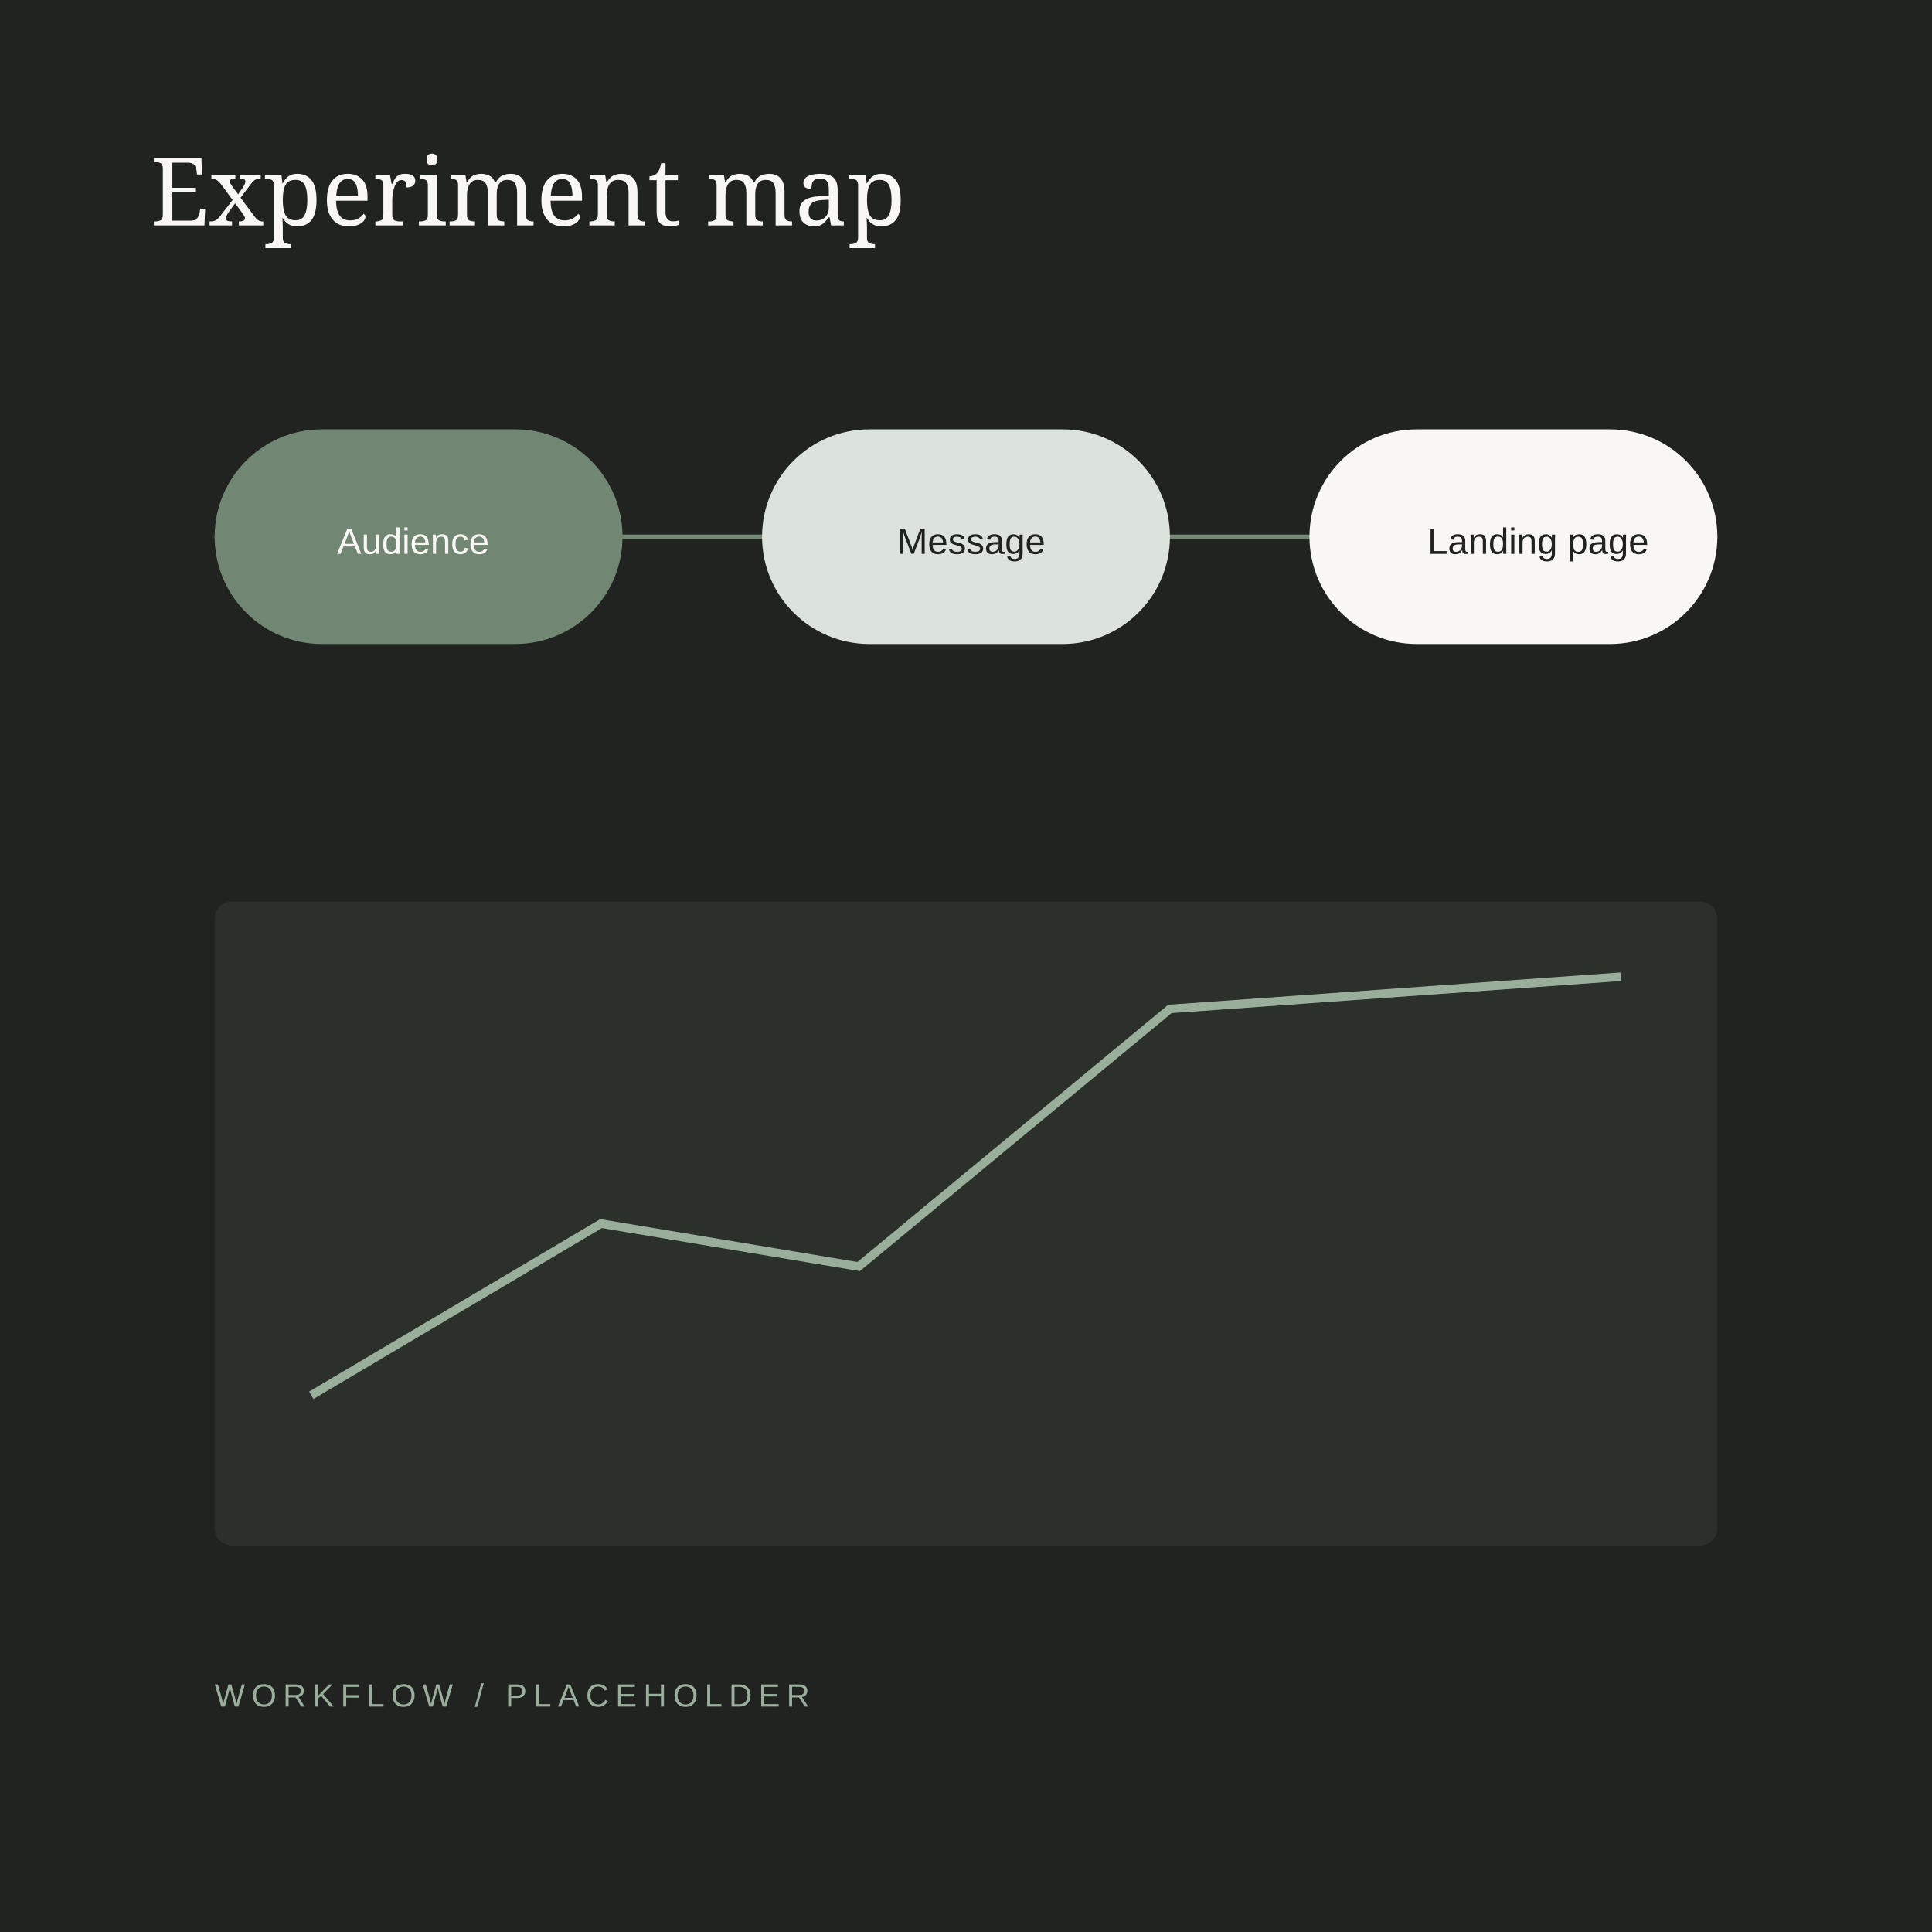
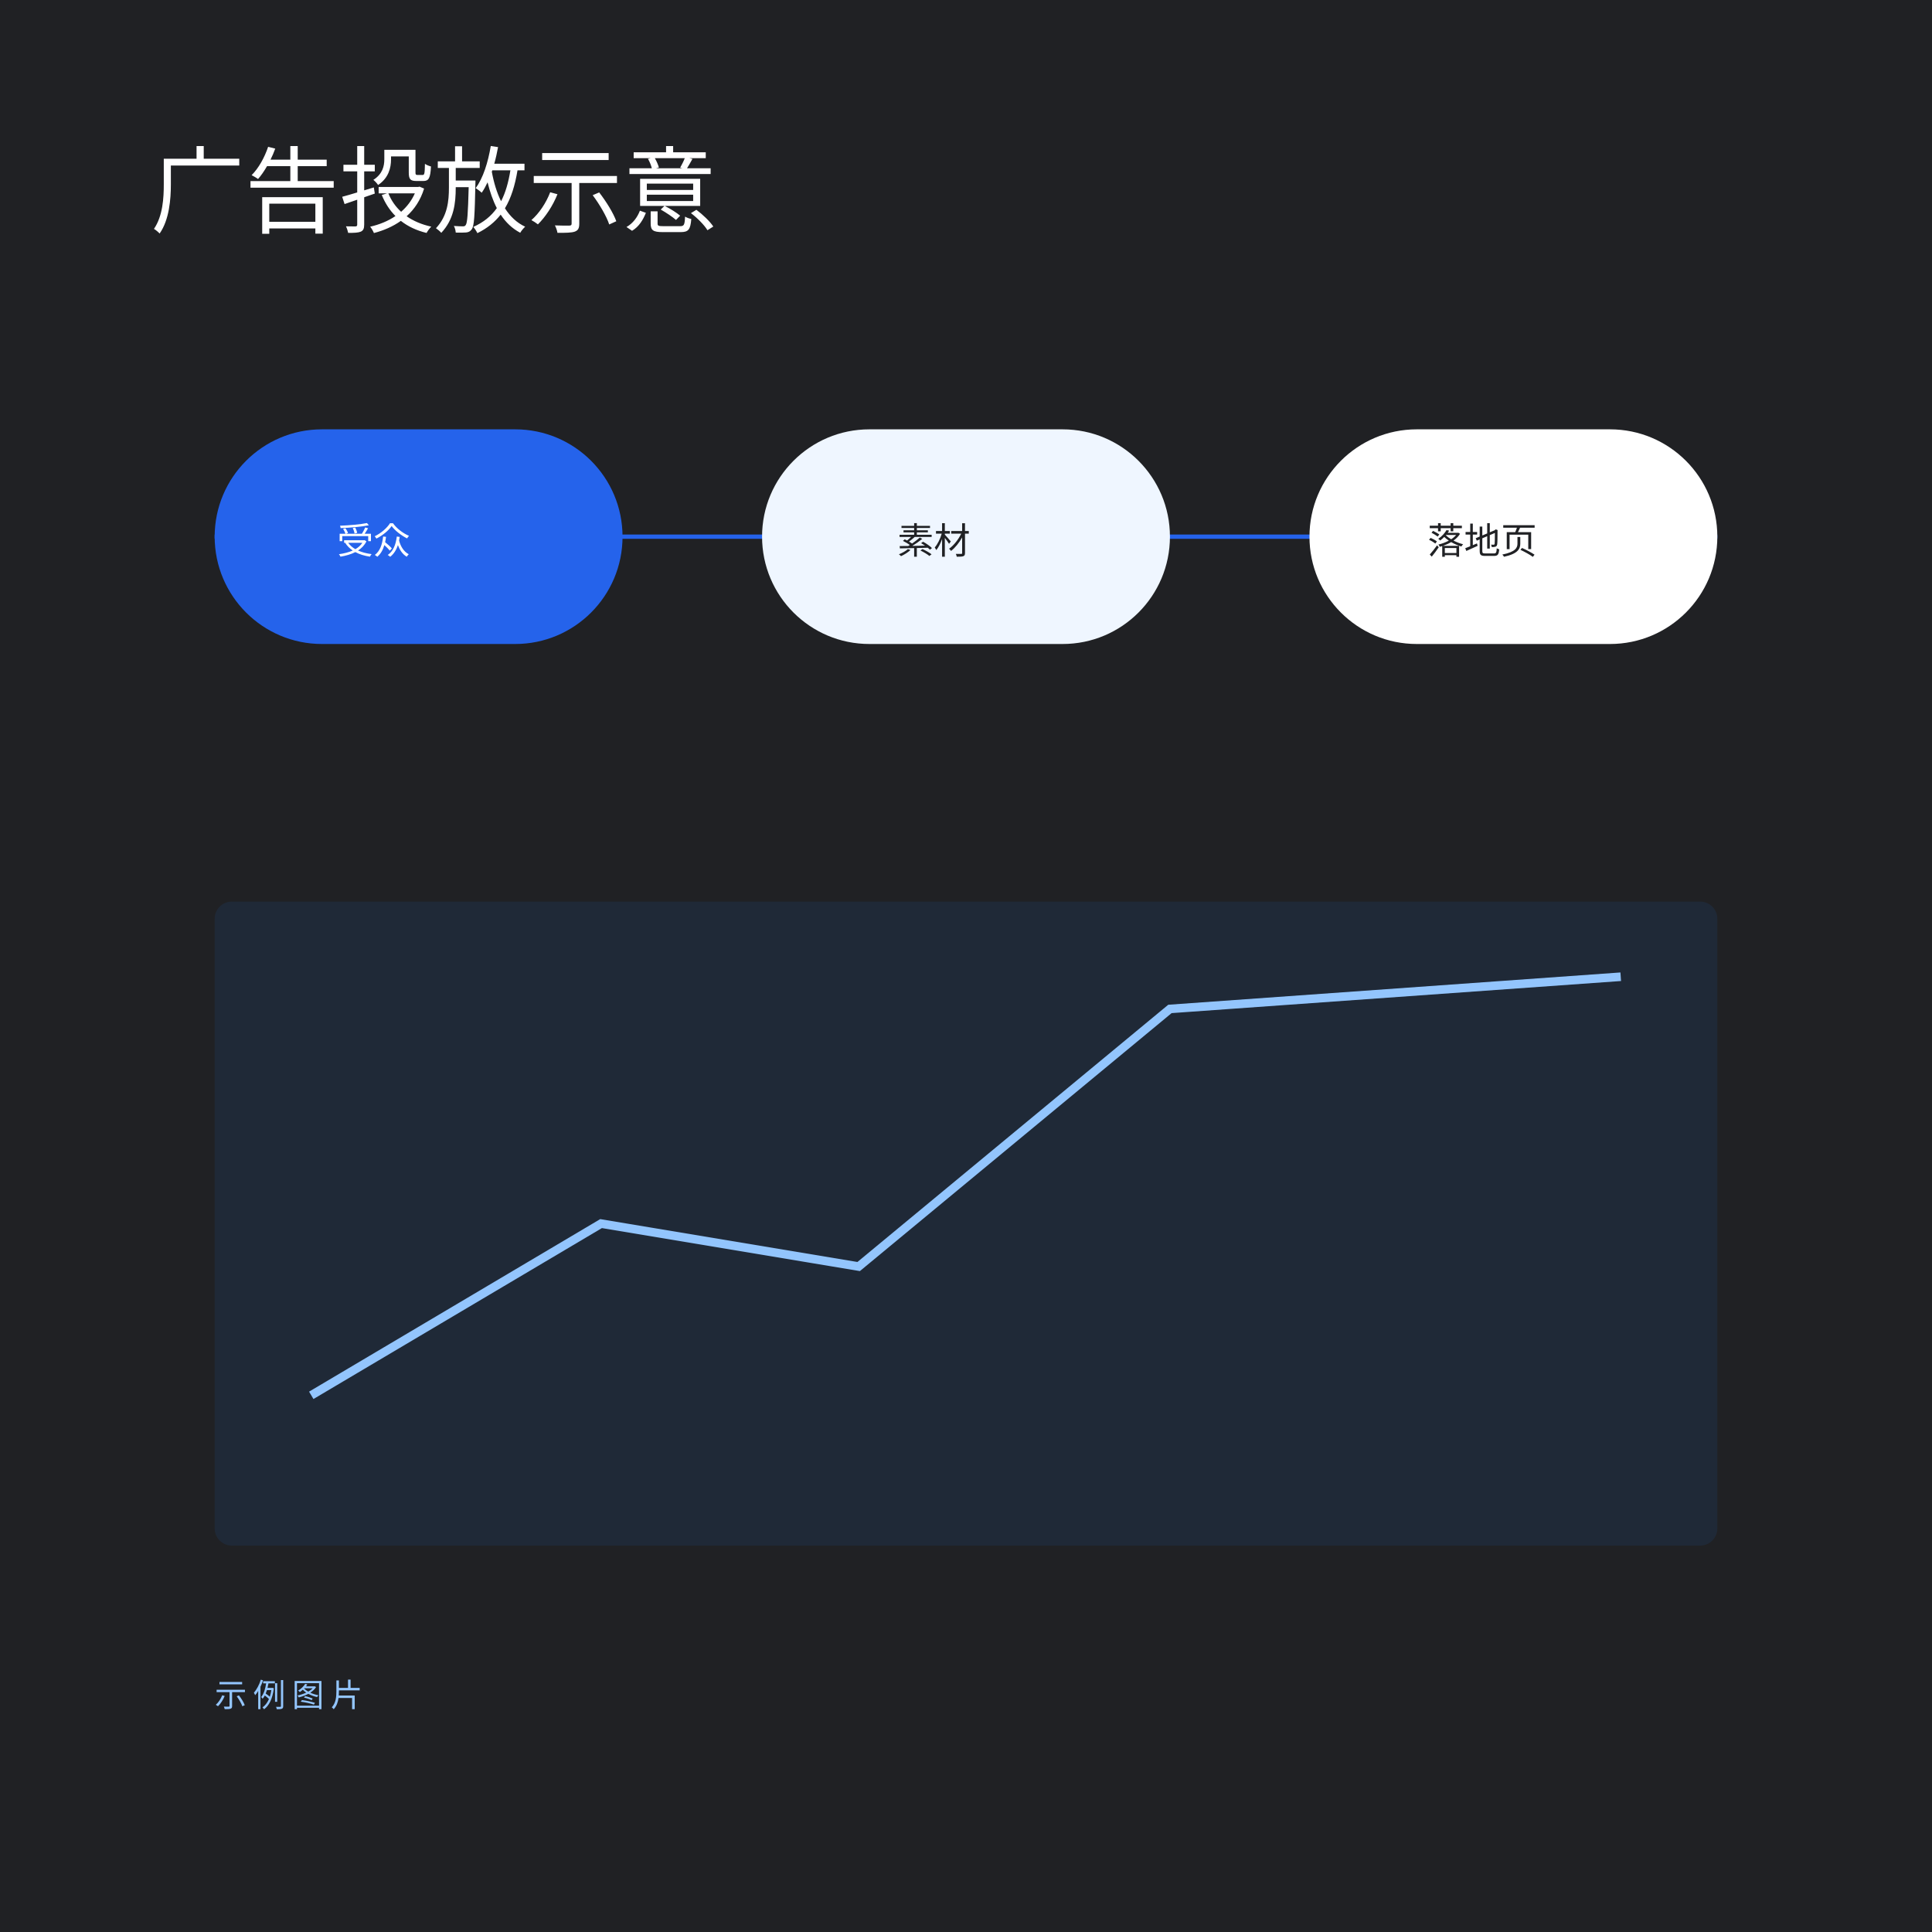
<svg xmlns="http://www.w3.org/2000/svg" width="900" height="900" viewBox="0 0 900 900">
-   <rect width="900" height="900" fill="#202320" />
-   <text x="70" y="105" fill="#F8F7F4" font-family="Georgia,serif" font-size="44">Experiment map</text>
-   <path d="M100 250h190M355 250h190M610 250h190M290 250h65M545 250h65" stroke="#718774" stroke-width="2" />
-   <rect x="100" y="200" width="190" height="100" rx="50" fill="#718774" />
-   <rect x="355" y="200" width="190" height="100" rx="50" fill="#DCE3DC" />
-   <rect x="610" y="200" width="190" height="100" rx="50" fill="#F8F7F4" />
-   <text x="157" y="258" fill="#F8F7F4" font-family="Arial" font-size="17">Audience</text>
-   <text x="418" y="258" fill="#202320" font-family="Arial" font-size="17">Message</text>
-   <text x="665" y="258" fill="#202320" font-family="Arial" font-size="17">Landing page</text>
-   <rect x="100" y="420" width="700" height="300" rx="8" fill="#2B302B" />
-   <path d="M145 650 280 570l120 20 145-120 210-15" fill="none" stroke="#9AAE9C" stroke-width="4" />
-   <text x="100" y="795" fill="#9AAE9C" font-family="Arial" font-size="15" letter-spacing="3">WORKFLOW / PLACEHOLDER</text>
+   <rect width="900" height="900" fill="#202124" />
+   <text x="70" y="105" fill="#FFFFFF" font-family="Georgia,serif" font-size="44">广告投放示意</text>
+   <path d="M100 250h190M355 250h190M610 250h190M290 250h65M545 250h65" stroke="#2563EB" stroke-width="2" />
+   <rect x="100" y="200" width="190" height="100" rx="50" fill="#2563EB" />
+   <rect x="355" y="200" width="190" height="100" rx="50" fill="#EFF6FF" />
+   <rect x="610" y="200" width="190" height="100" rx="50" fill="#FFFFFF" />
+   <text x="157" y="258" fill="#FFFFFF" font-family="Arial" font-size="17">受众</text>
+   <text x="418" y="258" fill="#202124" font-family="Arial" font-size="17">素材</text>
+   <text x="665" y="258" fill="#202124" font-family="Arial" font-size="17">落地页</text>
+   <rect x="100" y="420" width="700" height="300" rx="8" fill="#1F2937" />
+   <path d="M145 650 280 570l120 20 145-120 210-15" fill="none" stroke="#93C5FD" stroke-width="4" />
+   <text x="100" y="795" fill="#93C5FD" font-family="Arial" font-size="15" letter-spacing="3">示例图片</text>
</svg>
